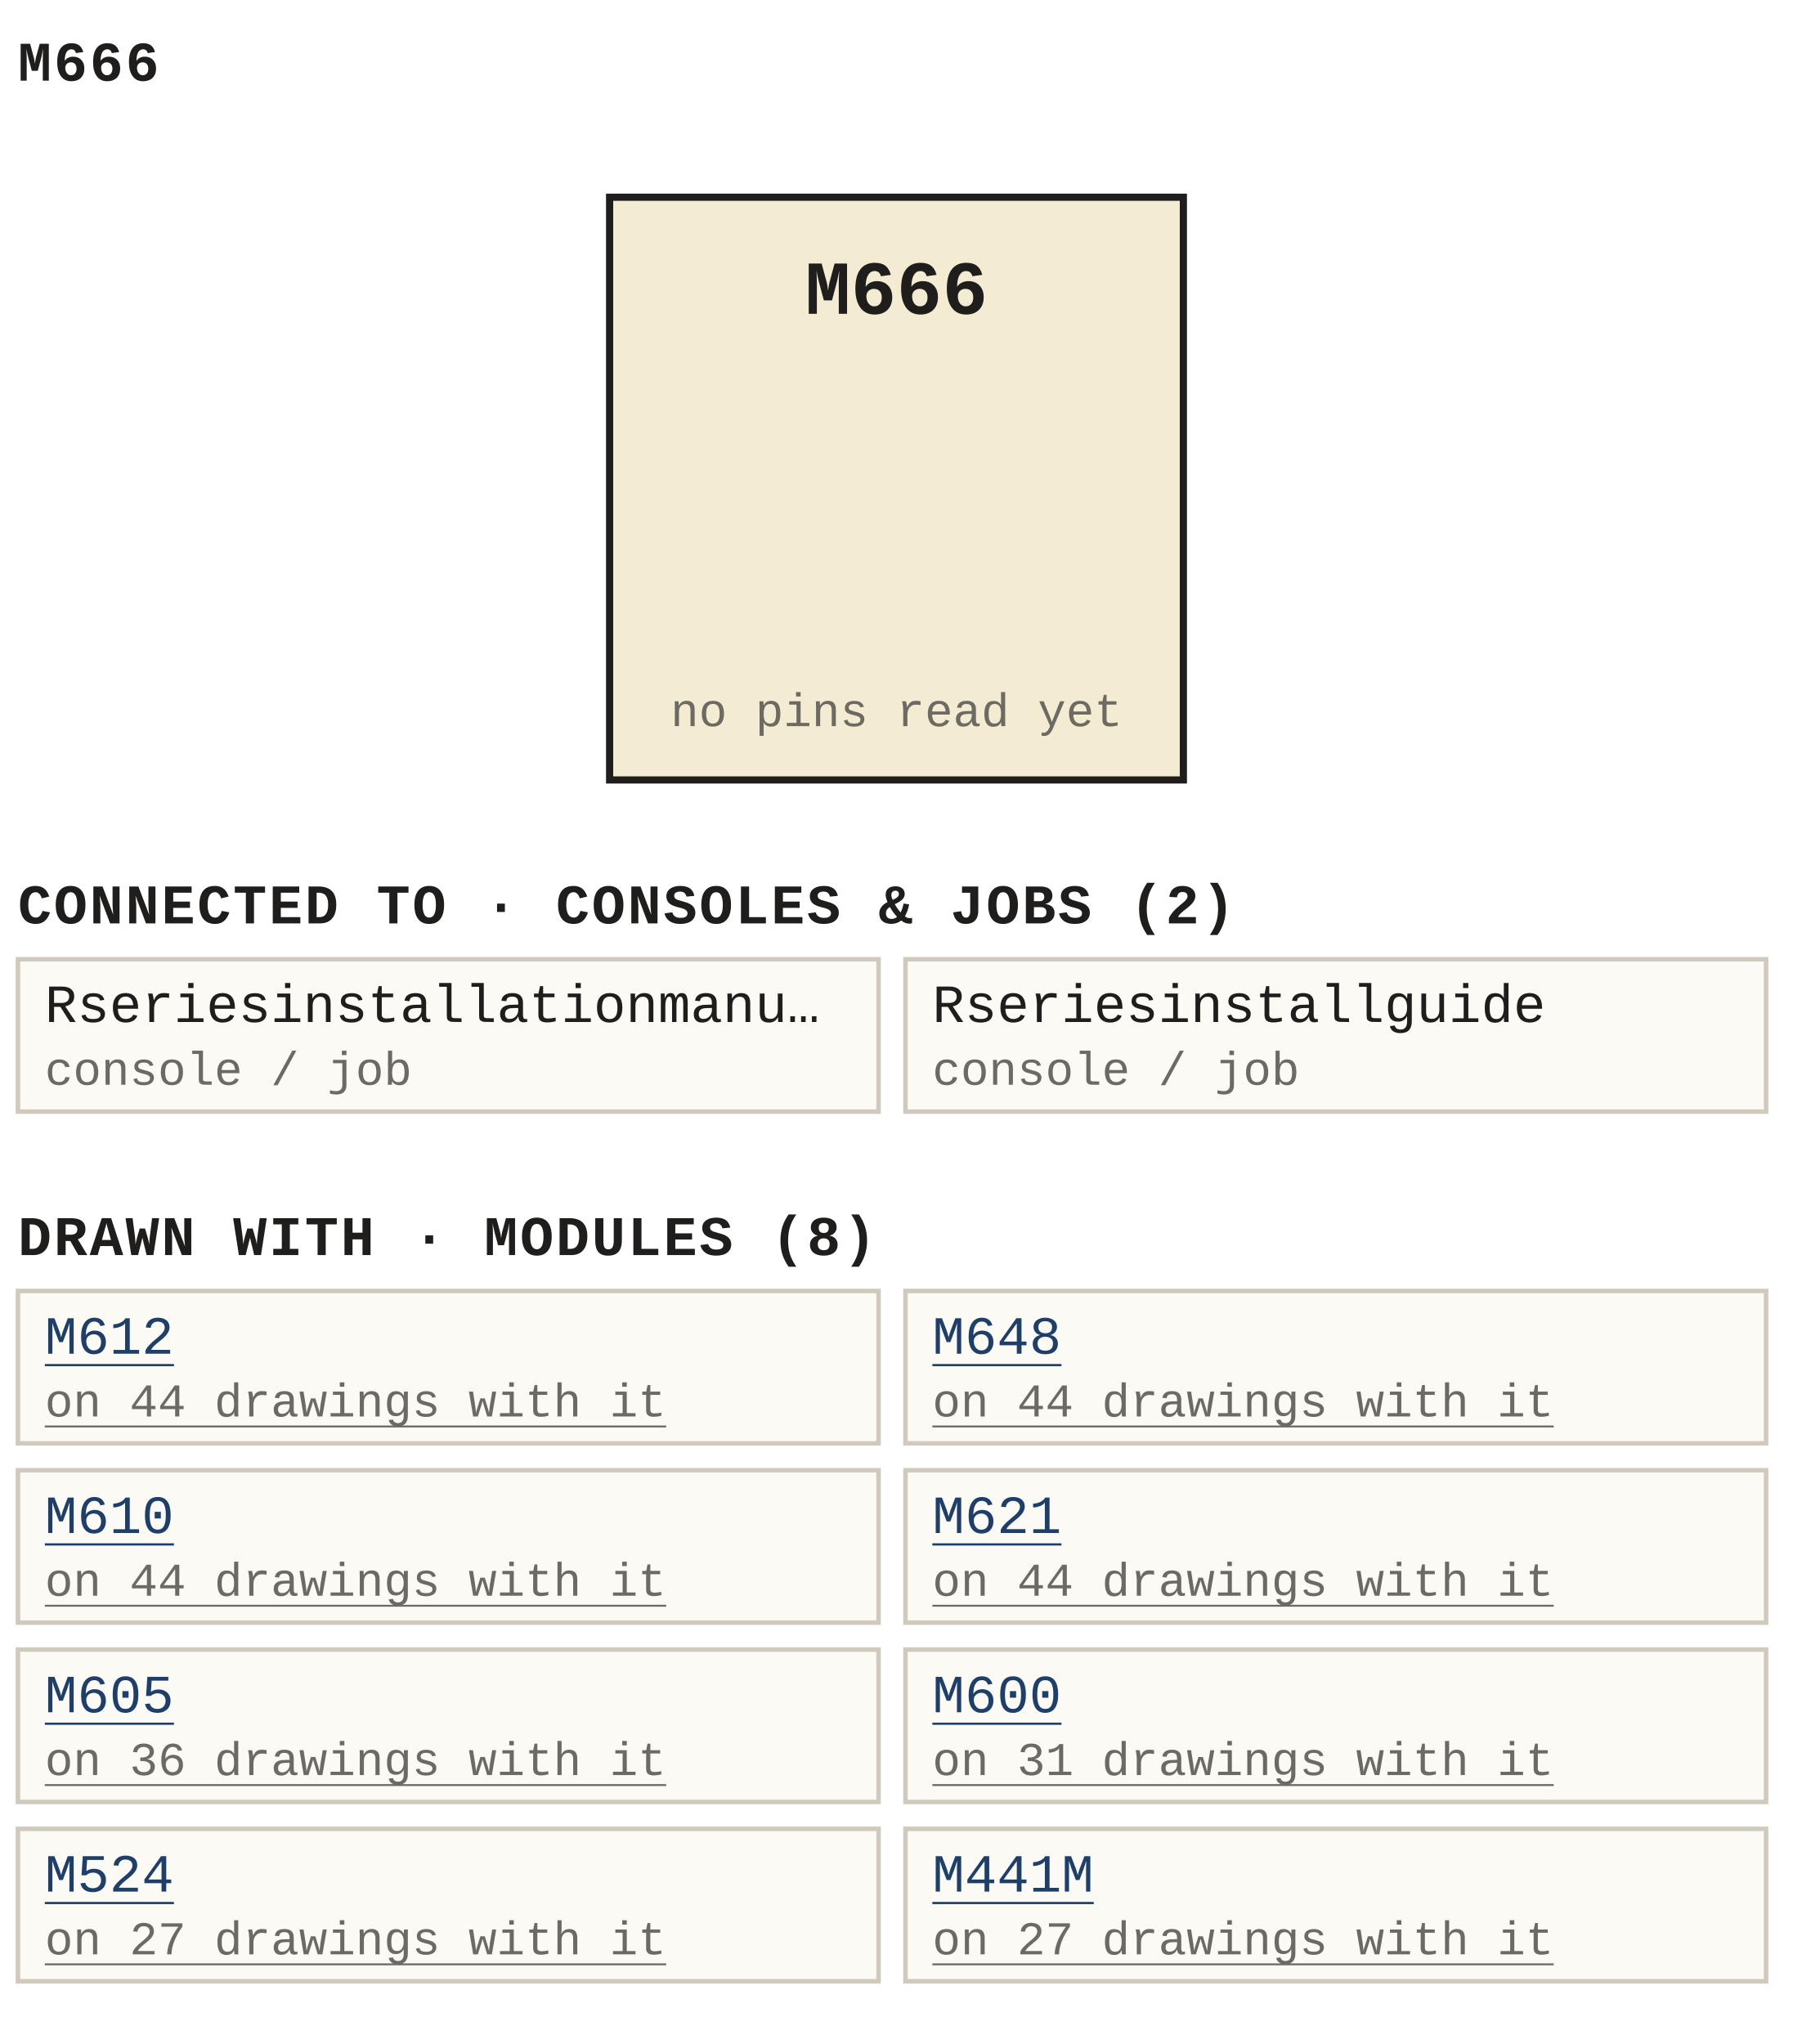
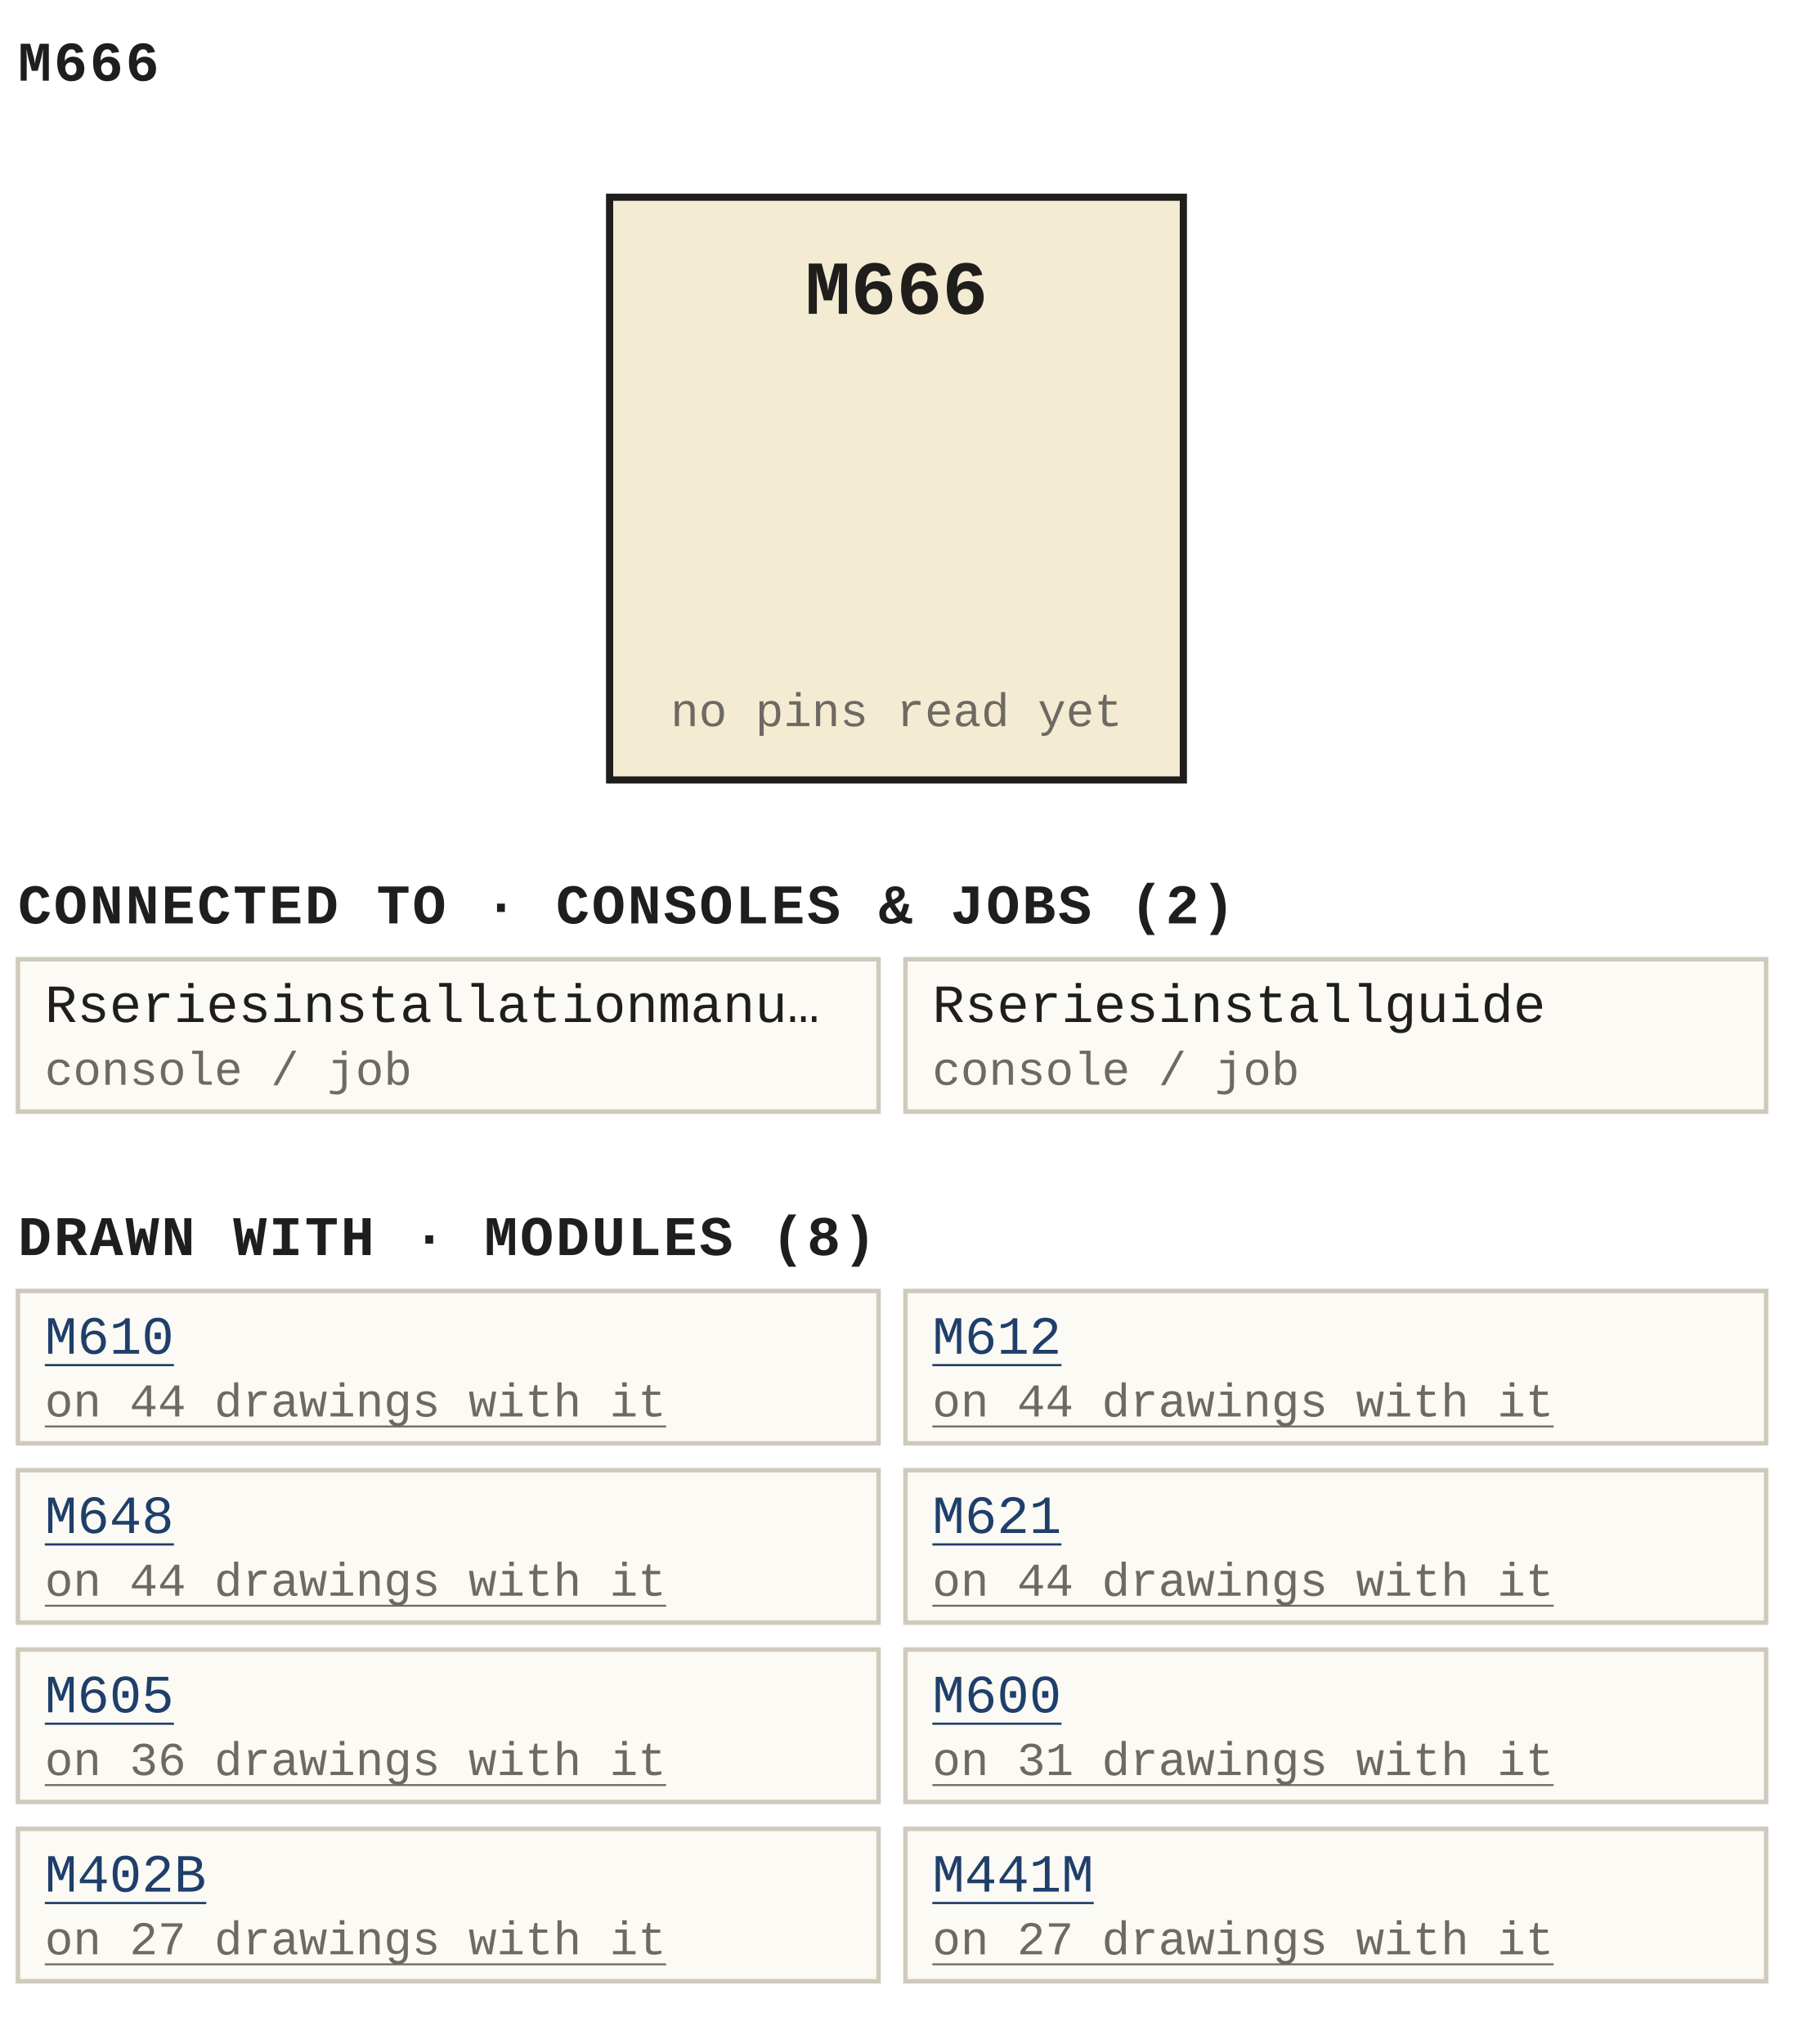
<svg xmlns="http://www.w3.org/2000/svg" class="wp" viewBox="0 0 400 456" width="400" height="456" role="img" aria-label="M666 connections" style="width:100%;max-width:500px;height:auto;background:#fbfaf4">
  <style>.wp text{font-family:"Courier Prime","Courier New",Courier,monospace;fill:#1f1e1c;font-size:12px} .wp .f{fill:#6d6a63;font-size:10.5px} .wp .h{font-size:12.5px;font-weight:700;letter-spacing:.04em} .wp .b{font-size:17px;font-weight:700} .wp a text{fill:#1f3f6b;text-decoration:underline} .wp a:hover rect{fill:#efe9d2}</style>
  <text x="4" y="18" class="h">M666</text>
  <rect x="136" y="44" width="128" height="130" fill="#f4ecd2" stroke="#1f1e1c" stroke-width="1.6" />
  <text x="200.0" y="70" class="b" text-anchor="middle">M666</text>
  <text x="200.0" y="162" class="f" text-anchor="middle">no pins read yet</text>
  <text x="4" y="206" class="h">CONNECTED TO · CONSOLES &amp; JOBS (2)</text>
  <rect x="4" y="214" width="192" height="34" fill="#fbfaf4" stroke="#cfcabc" />
  <text x="10" y="228">Rseriesinstallationmanu…</text>
  <text x="10" y="242" class="f">console / job</text>
  <rect x="202" y="214" width="192" height="34" fill="#fbfaf4" stroke="#cfcabc" />
  <text x="208" y="228">Rseriesinstallguide</text>
  <text x="208" y="242" class="f">console / job</text>
  <text x="4" y="280" class="h">DRAWN WITH · MODULES (8)</text>
-   <a href="../../PAGES/M612.html">
+   <a href="../../PAGES/M610.html">
    <rect x="4" y="288" width="192" height="34" fill="#fbfaf4" stroke="#cfcabc" />
-     <text x="10" y="302">M612</text>
+     <text x="10" y="302">M610</text>
    <text x="10" y="316" class="f">on 44 drawings with it</text>
  </a>
-   <a href="../../PAGES/M648.html">
+   <a href="../../PAGES/M612.html">
    <rect x="202" y="288" width="192" height="34" fill="#fbfaf4" stroke="#cfcabc" />
-     <text x="208" y="302">M648</text>
+     <text x="208" y="302">M612</text>
    <text x="208" y="316" class="f">on 44 drawings with it</text>
  </a>
-   <a href="../../PAGES/M610.html">
+   <a href="../../PAGES/M648.html">
    <rect x="4" y="328" width="192" height="34" fill="#fbfaf4" stroke="#cfcabc" />
-     <text x="10" y="342">M610</text>
+     <text x="10" y="342">M648</text>
    <text x="10" y="356" class="f">on 44 drawings with it</text>
  </a>
  <a href="../../PAGES/M621.html">
    <rect x="202" y="328" width="192" height="34" fill="#fbfaf4" stroke="#cfcabc" />
    <text x="208" y="342">M621</text>
    <text x="208" y="356" class="f">on 44 drawings with it</text>
  </a>
  <a href="../../PAGES/M605.html">
    <rect x="4" y="368" width="192" height="34" fill="#fbfaf4" stroke="#cfcabc" />
    <text x="10" y="382">M605</text>
    <text x="10" y="396" class="f">on 36 drawings with it</text>
  </a>
  <a href="../../PAGES/M600.html">
    <rect x="202" y="368" width="192" height="34" fill="#fbfaf4" stroke="#cfcabc" />
    <text x="208" y="382">M600</text>
    <text x="208" y="396" class="f">on 31 drawings with it</text>
  </a>
-   <a href="../../PAGES/M524.html">
+   <a href="../../PAGES/M402B.html">
    <rect x="4" y="408" width="192" height="34" fill="#fbfaf4" stroke="#cfcabc" />
-     <text x="10" y="422">M524</text>
+     <text x="10" y="422">M402B</text>
    <text x="10" y="436" class="f">on 27 drawings with it</text>
  </a>
  <a href="../../PAGES/M441M.html">
    <rect x="202" y="408" width="192" height="34" fill="#fbfaf4" stroke="#cfcabc" />
    <text x="208" y="422">M441M</text>
    <text x="208" y="436" class="f">on 27 drawings with it</text>
  </a>
</svg>
